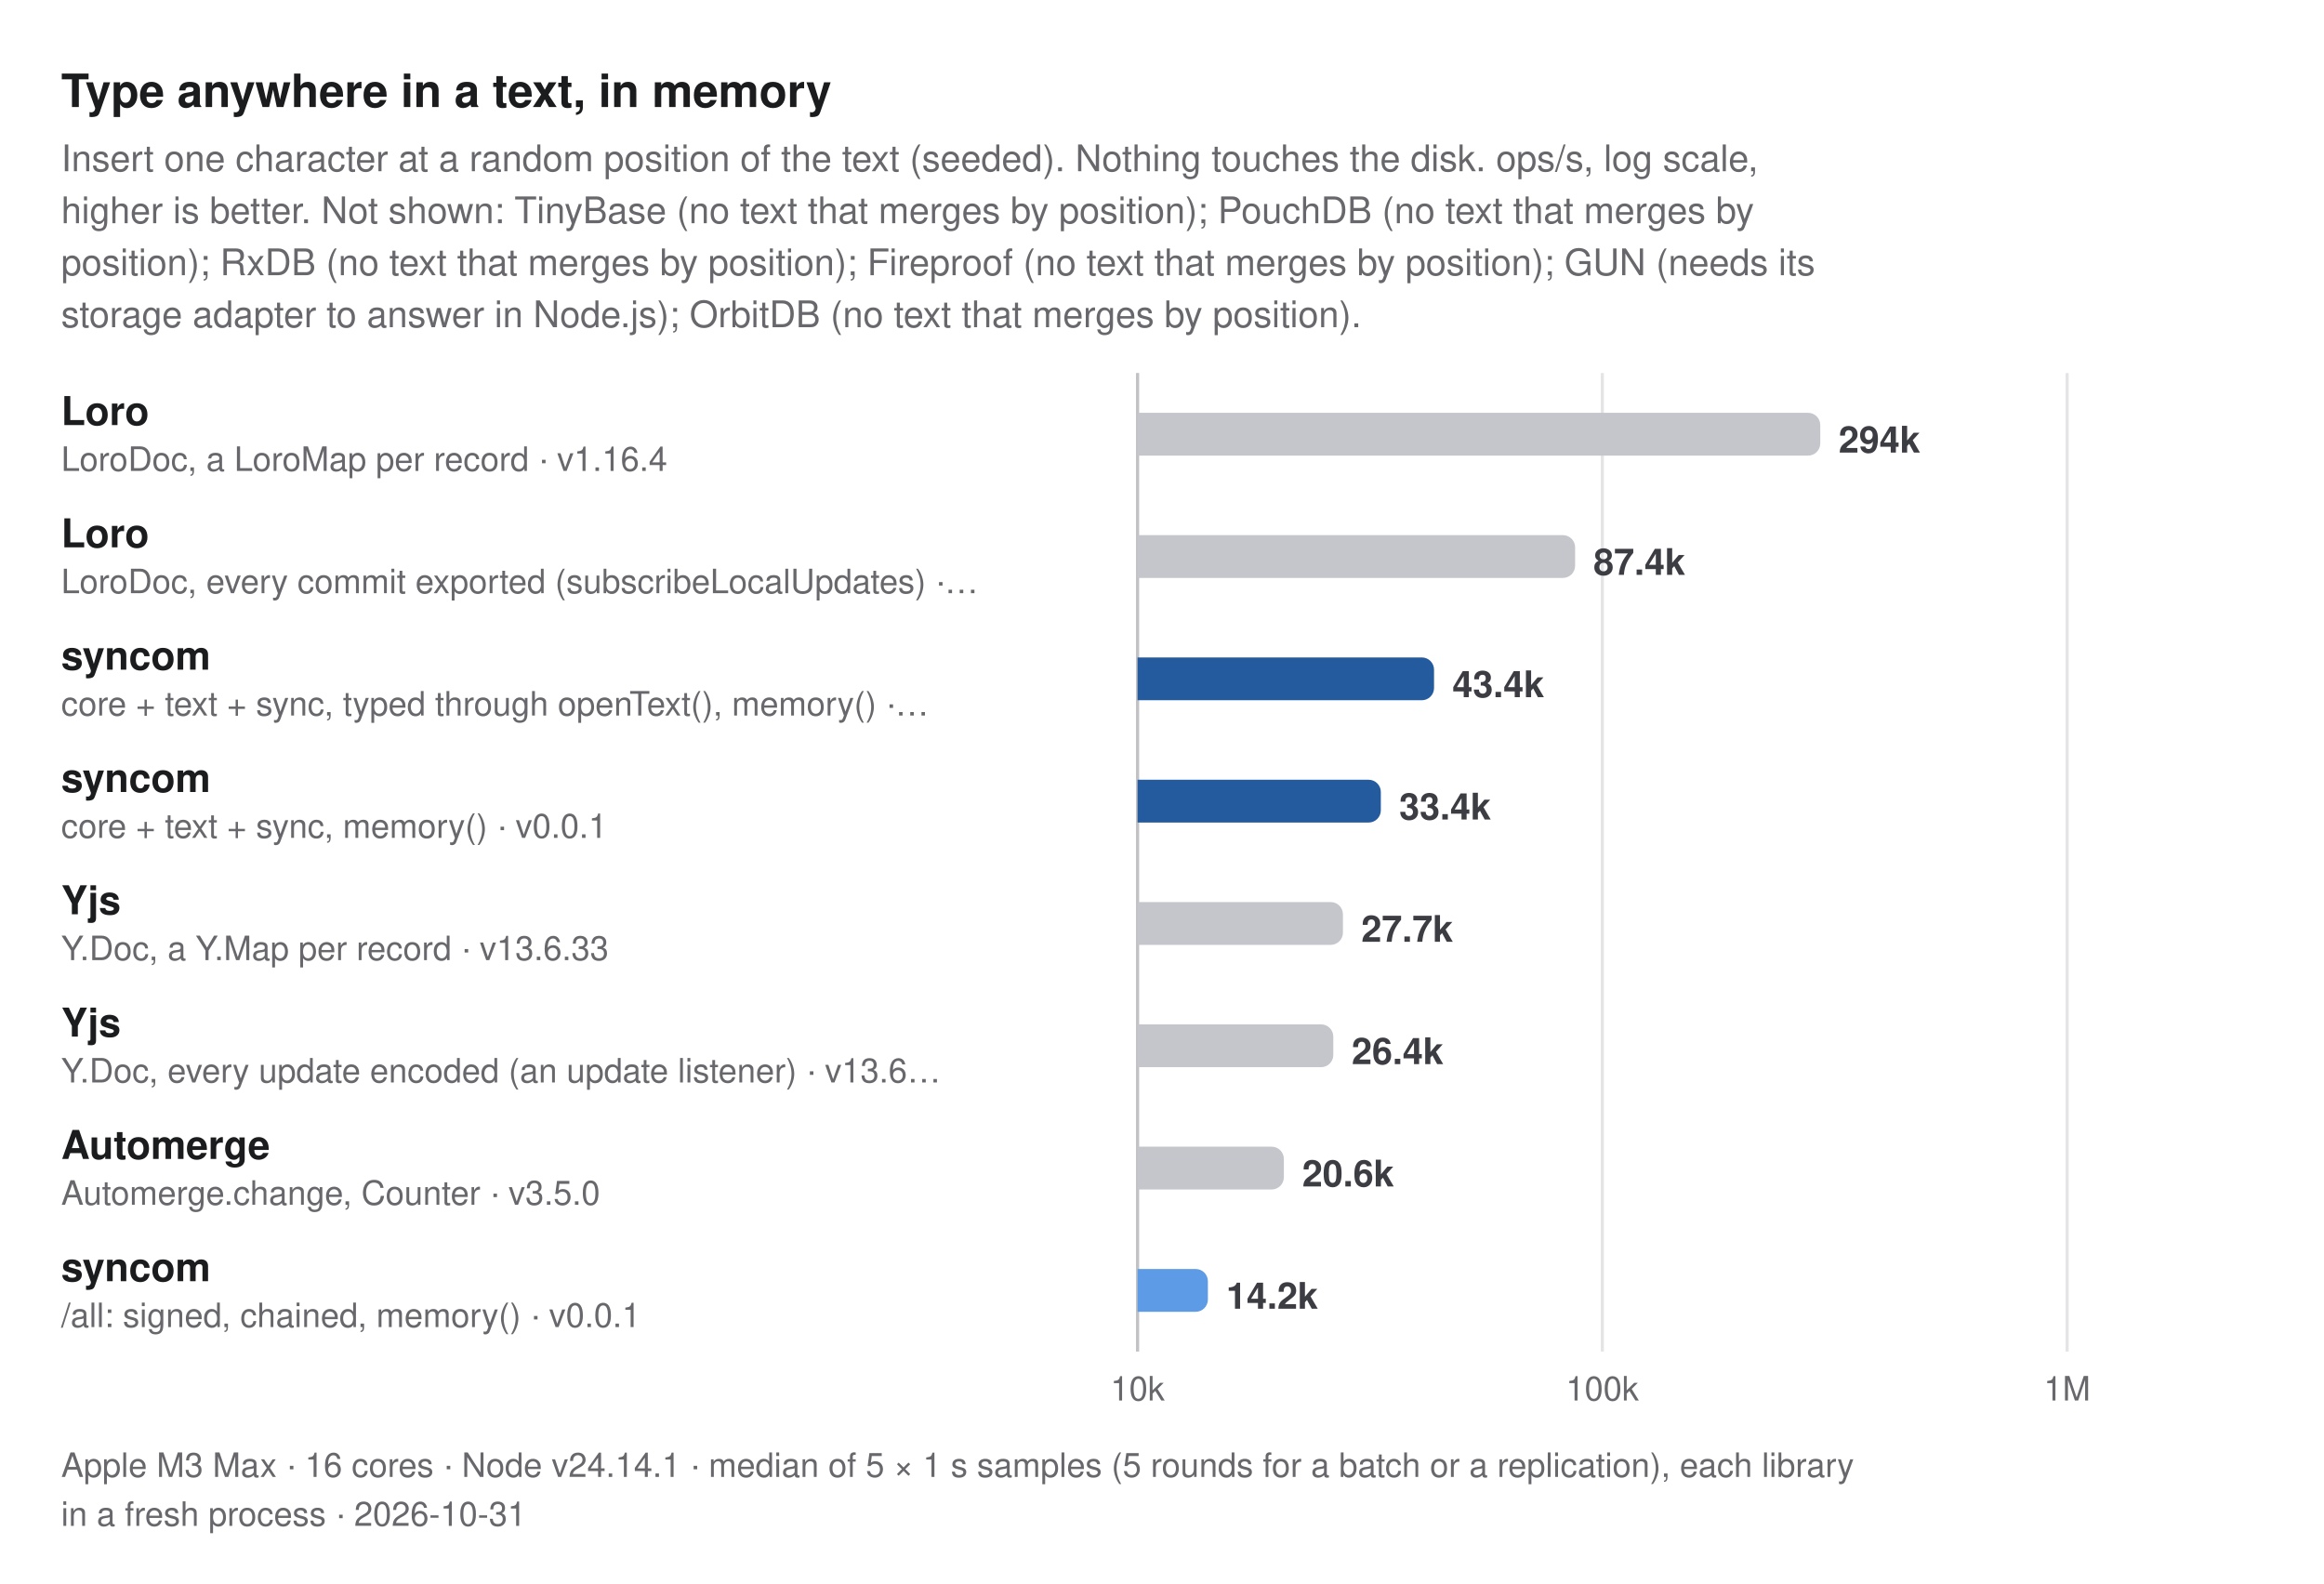
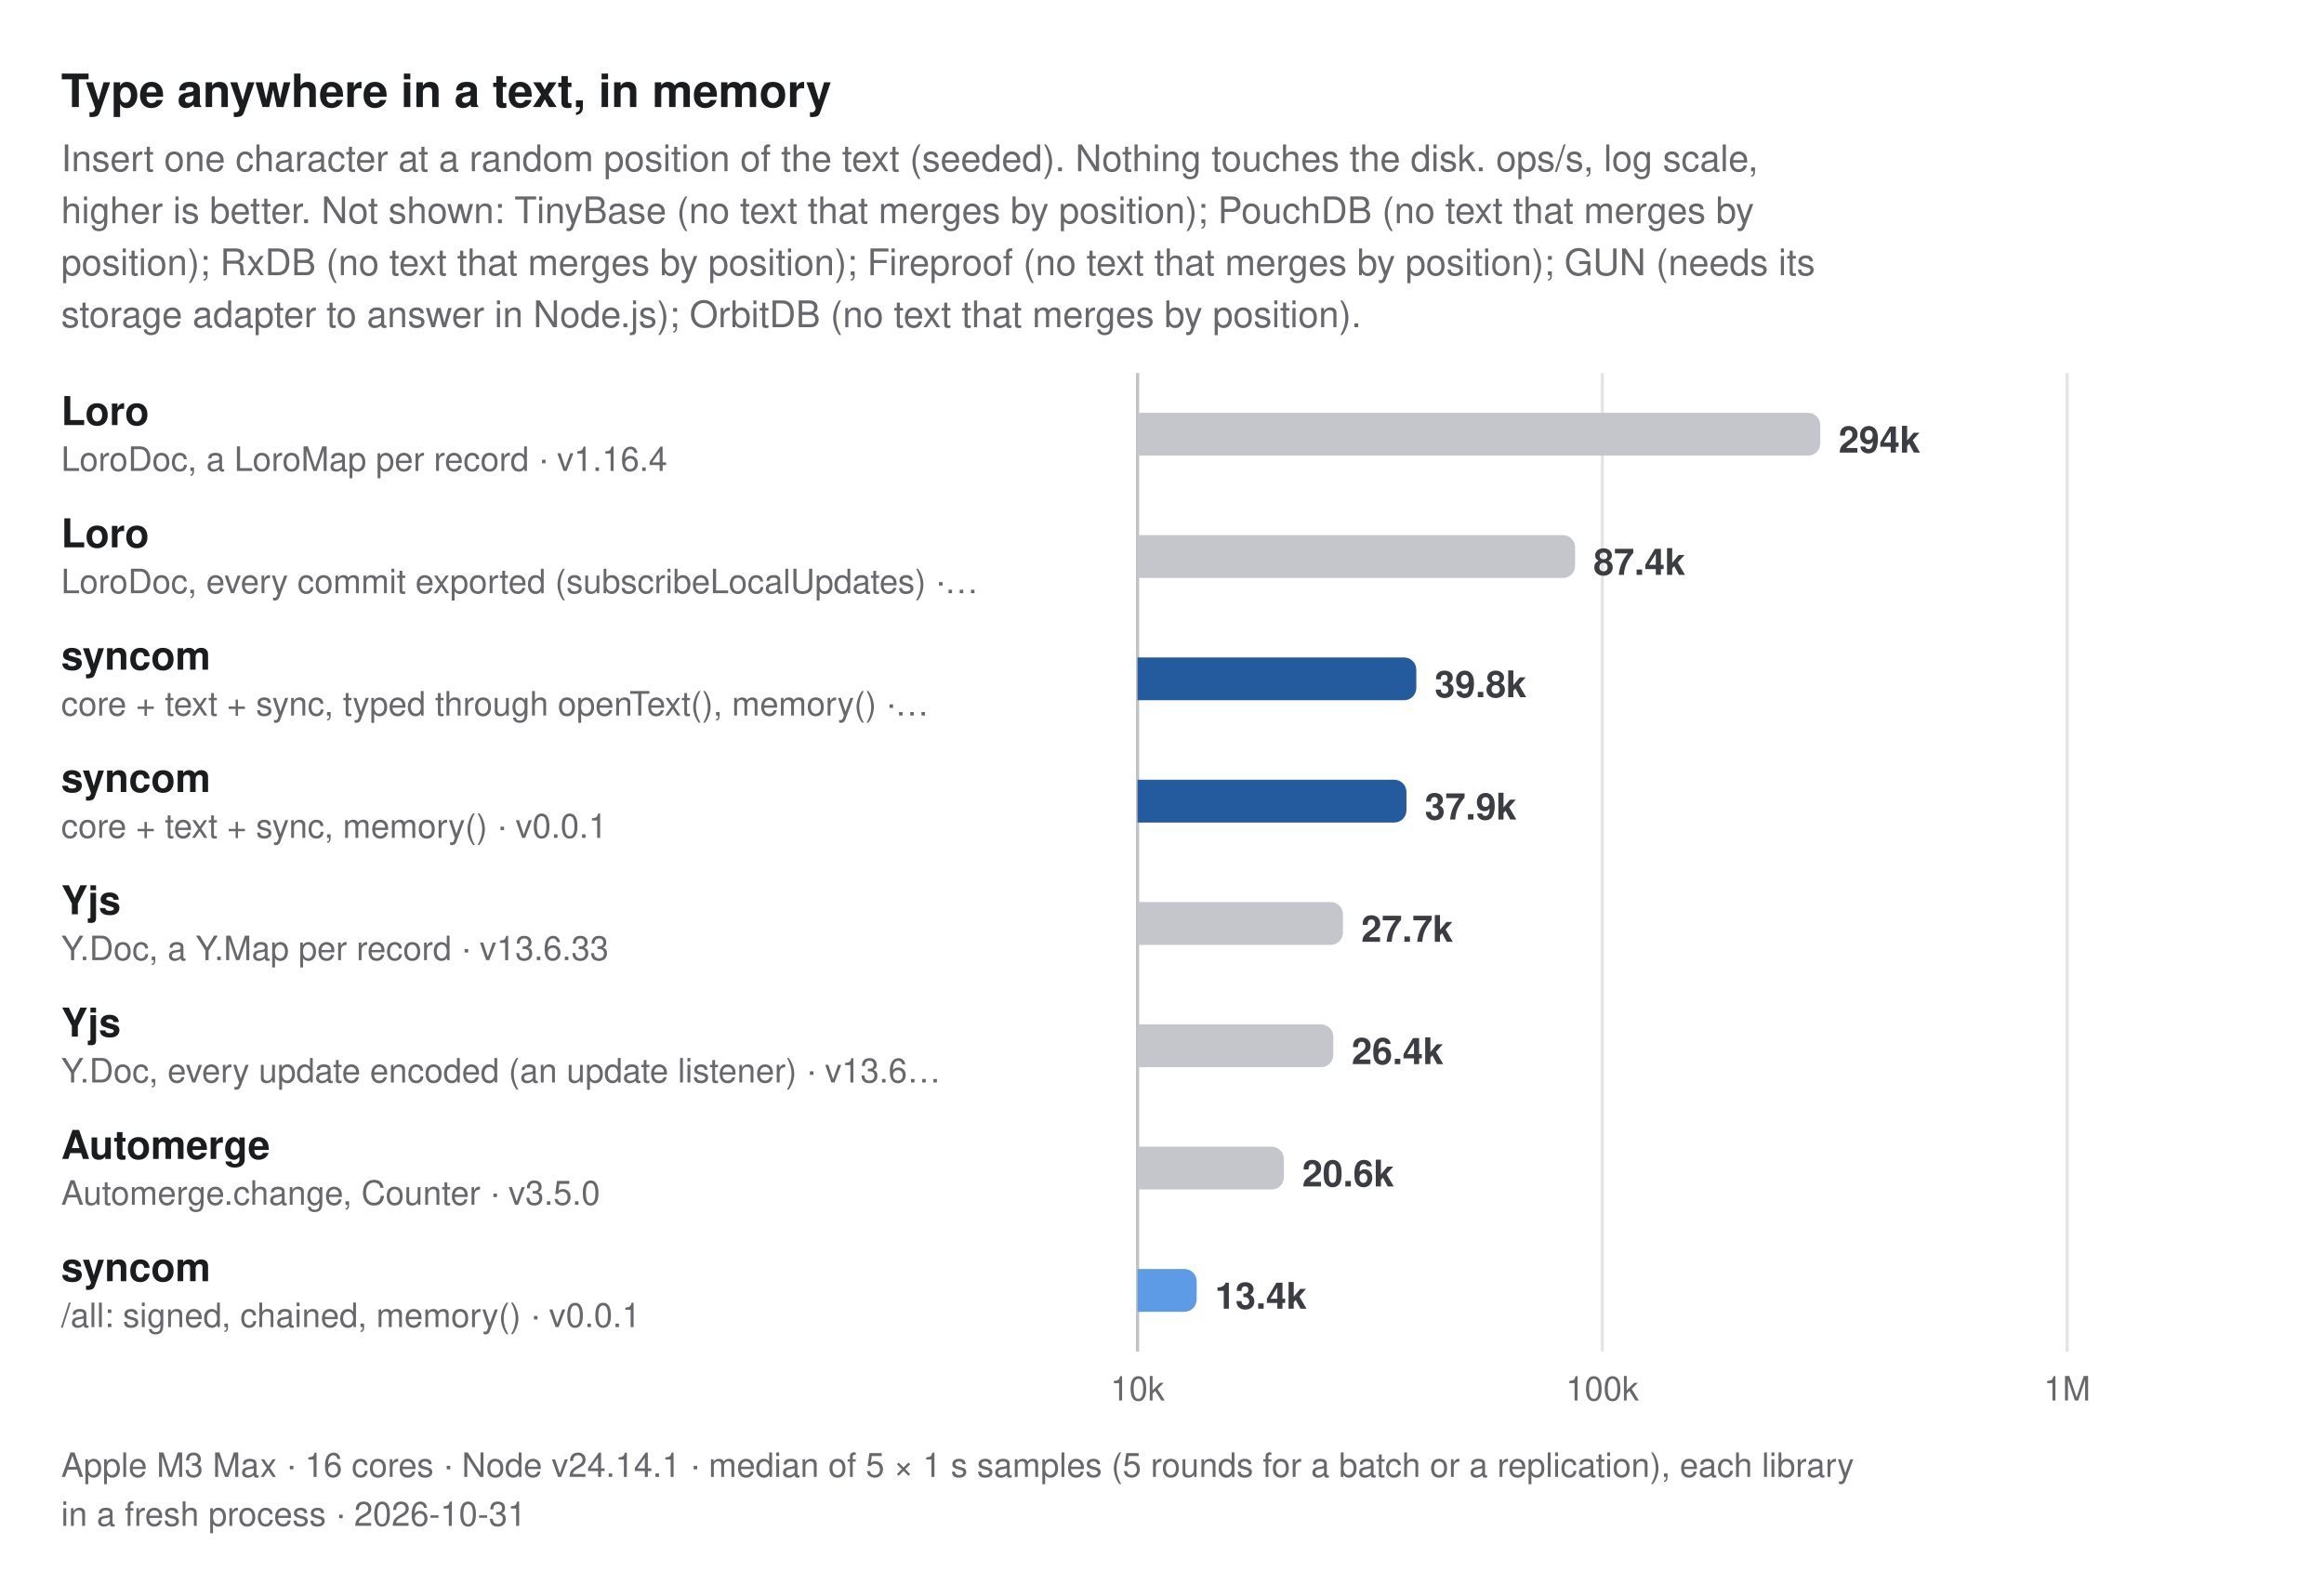
<svg xmlns="http://www.w3.org/2000/svg" width="760" height="518" viewBox="0 0 760 518" role="img" aria-label="Type anywhere in a text, in memory. Insert one character at a random position of the text (seeded). Nothing touches the disk. ops/s, log scale, higher is better. Not shown: TinyBase (no text that merges by position); PouchDB (no text that merges by position); RxDB (no text that merges by position); Fireproof (no text that merges by position); GUN (needs its storage adapter to answer in Node.js); OrbitDB (no text that merges by position).">
  <style>
  text { font-family: -apple-system, BlinkMacSystemFont, "Segoe UI", Helvetica, Arial, sans-serif; }
  .title { font-size: 15px; font-weight: 700; fill: #1b1c1e; }
  .subtitle, .caption { font-size: 12px; fill: #67676c; }
  .caption { font-size: 11px; }
  .group { font-size: 11px; font-weight: 600; letter-spacing: 0.06em; fill: #67676c; }
  .label { font-size: 13px; font-weight: 600; fill: #1b1c1e; }
  .label.primary, .label.secondary { font-weight: 700; }
  .sublabel { font-size: 11px; fill: #67676c; }
  .value { font-size: 12px; font-weight: 600; fill: #3c3c43; font-variant-numeric: tabular-nums; }
  .value.small { font-size: 10px; }
  .legend { font-size: 11px; fill: #3c3c43; }
  .tick { font-size: 11px; fill: #67676c; font-variant-numeric: tabular-nums; }
  .grid { stroke: #e4e4e7; stroke-width: 1; }
  .axis { stroke: #c2c2c4; stroke-width: 1; }
  .ref { stroke: #67676c; stroke-width: 1; stroke-dasharray: 3 3; }
  .bar { fill: #c4c6cc; }
  .bar.primary { fill: #245a9e; }
  .bar.secondary { fill: #5e9be6; }
  @media (prefers-color-scheme: dark) {
    .title, .label { fill: #dfdfd6; }
    .subtitle, .caption, .group, .sublabel, .tick { fill: #98989f; }
    .value, .legend { fill: #c2c2c4; }
    .grid { stroke: #2e2e32; }
    .axis { stroke: #48484c; }
    .ref { stroke: #98989f; }
    .bar { fill: #46474e; }
    .bar.primary { fill: #8dbcf2; }
    .bar.secondary { fill: #3d7bd0; }
  }
</style>
  <text class="title" x="20" y="35">Type anywhere in a text, in memory</text>
  <text class="subtitle" x="20" y="56">Insert one character at a random position of the text (seeded). Nothing touches the disk. ops/s, log scale,</text>
  <text class="subtitle" x="20" y="73">higher is better. Not shown: TinyBase (no text that merges by position); PouchDB (no text that merges by</text>
  <text class="subtitle" x="20" y="90">position); RxDB (no text that merges by position); Fireproof (no text that merges by position); GUN (needs its</text>
  <text class="subtitle" x="20" y="107">storage adapter to answer in Node.js); OrbitDB (no text that merges by position).</text>
  <line class="grid" x1="372" y1="122" x2="372" y2="442" />
  <text class="tick" x="372" y="458" text-anchor="middle">10k</text>
  <line class="grid" x1="524" y1="122" x2="524" y2="442" />
  <text class="tick" x="524" y="458" text-anchor="middle">100k</text>
  <line class="grid" x1="676" y1="122" x2="676" y2="442" />
  <text class="tick" x="676" y="458" text-anchor="middle">1M</text>
  <line class="axis" x1="372" y1="122" x2="372" y2="442" />
  <g>
    <text class="label" x="20" y="139">Loro</text>
    <text class="sublabel" x="20" y="154">LoroDoc, a LoroMap per record · v1.16.4</text>
    <path class="bar" d="M372,135H591.269A4,4 0 0 1 595.269,139V145A4,4 0 0 1 591.269,149H372Z" />
    <text class="value" x="601.269" y="148">294k</text>
  </g>
  <g>
    <text class="label" x="20" y="179">Loro</text>
    <text class="sublabel" x="20" y="194">LoroDoc, every commit exported (subscribeLocalUpdates) ·…</text>
    <path class="bar" d="M372,175H511.1A4,4 0 0 1 515.1,179V185A4,4 0 0 1 511.1,189H372Z" />
    <text class="value" x="521.1" y="188">87.4k</text>
  </g>
  <g>
    <text class="label primary" x="20" y="219">syncom</text>
    <text class="sublabel" x="20" y="234">core + text + sync, typed through openText(), memory() ·…</text>
-     <path class="bar primary" d="M372,215H464.964A4,4 0 0 1 468.964,219V225A4,4 0 0 1 464.964,229H372Z" />
-     <text class="value" x="474.964" y="228">43.4k</text>
+     <path class="bar primary" d="M372,215H459.164A4,4 0 0 1 463.164,219V225A4,4 0 0 1 459.164,229H372Z" />
+     <text class="value" x="469.164" y="228">39.8k</text>
  </g>
  <g>
    <text class="label primary" x="20" y="259">syncom</text>
    <text class="sublabel" x="20" y="274">core + text + sync, memory() · v0.0.1</text>
-     <path class="bar primary" d="M372,255H447.563A4,4 0 0 1 451.563,259V265A4,4 0 0 1 447.563,269H372Z" />
-     <text class="value" x="457.563" y="268">33.4k</text>
+     <path class="bar primary" d="M372,255H455.941A4,4 0 0 1 459.941,259V265A4,4 0 0 1 455.941,269H372Z" />
+     <text class="value" x="465.941" y="268">37.9k</text>
  </g>
  <g>
    <text class="label" x="20" y="299">Yjs</text>
    <text class="sublabel" x="20" y="314">Y.Doc, a Y.Map per record · v13.6.33</text>
    <path class="bar" d="M372,295H435.169A4,4 0 0 1 439.169,299V305A4,4 0 0 1 435.169,309H372Z" />
    <text class="value" x="445.169" y="308">27.7k</text>
  </g>
  <g>
    <text class="label" x="20" y="339">Yjs</text>
    <text class="sublabel" x="20" y="354">Y.Doc, every update encoded (an update listener) · v13.6…</text>
    <path class="bar" d="M372,335H432.022A4,4 0 0 1 436.022,339V345A4,4 0 0 1 432.022,349H372Z" />
    <text class="value" x="442.022" y="348">26.4k</text>
  </g>
  <g>
    <text class="label" x="20" y="379">Automerge</text>
    <text class="sublabel" x="20" y="394">Automerge.change, Counter · v3.5.0</text>
    <path class="bar" d="M372,375H415.851A4,4 0 0 1 419.851,379V385A4,4 0 0 1 415.851,389H372Z" />
    <text class="value" x="425.851" y="388">20.6k</text>
  </g>
  <g>
    <text class="label secondary" x="20" y="419">syncom</text>
    <text class="sublabel" x="20" y="434">/all: signed, chained, memory() · v0.0.1</text>
-     <path class="bar secondary" d="M372,415H391.008A4,4 0 0 1 395.008,419V425A4,4 0 0 1 391.008,429H372Z" />
-     <text class="value" x="401.008" y="428">14.2k</text>
+     <path class="bar secondary" d="M372,415H387.334A4,4 0 0 1 391.334,419V425A4,4 0 0 1 387.334,429H372Z" />
+     <text class="value" x="397.334" y="428">13.4k</text>
  </g>
  <text class="caption" x="20" y="483">Apple M3 Max · 16 cores · Node v24.14.1 · median of 5 × 1 s samples (5 rounds for a batch or a replication), each library</text>
  <text class="caption" x="20" y="499">in a fresh process · 2026-10-31</text>
</svg>
